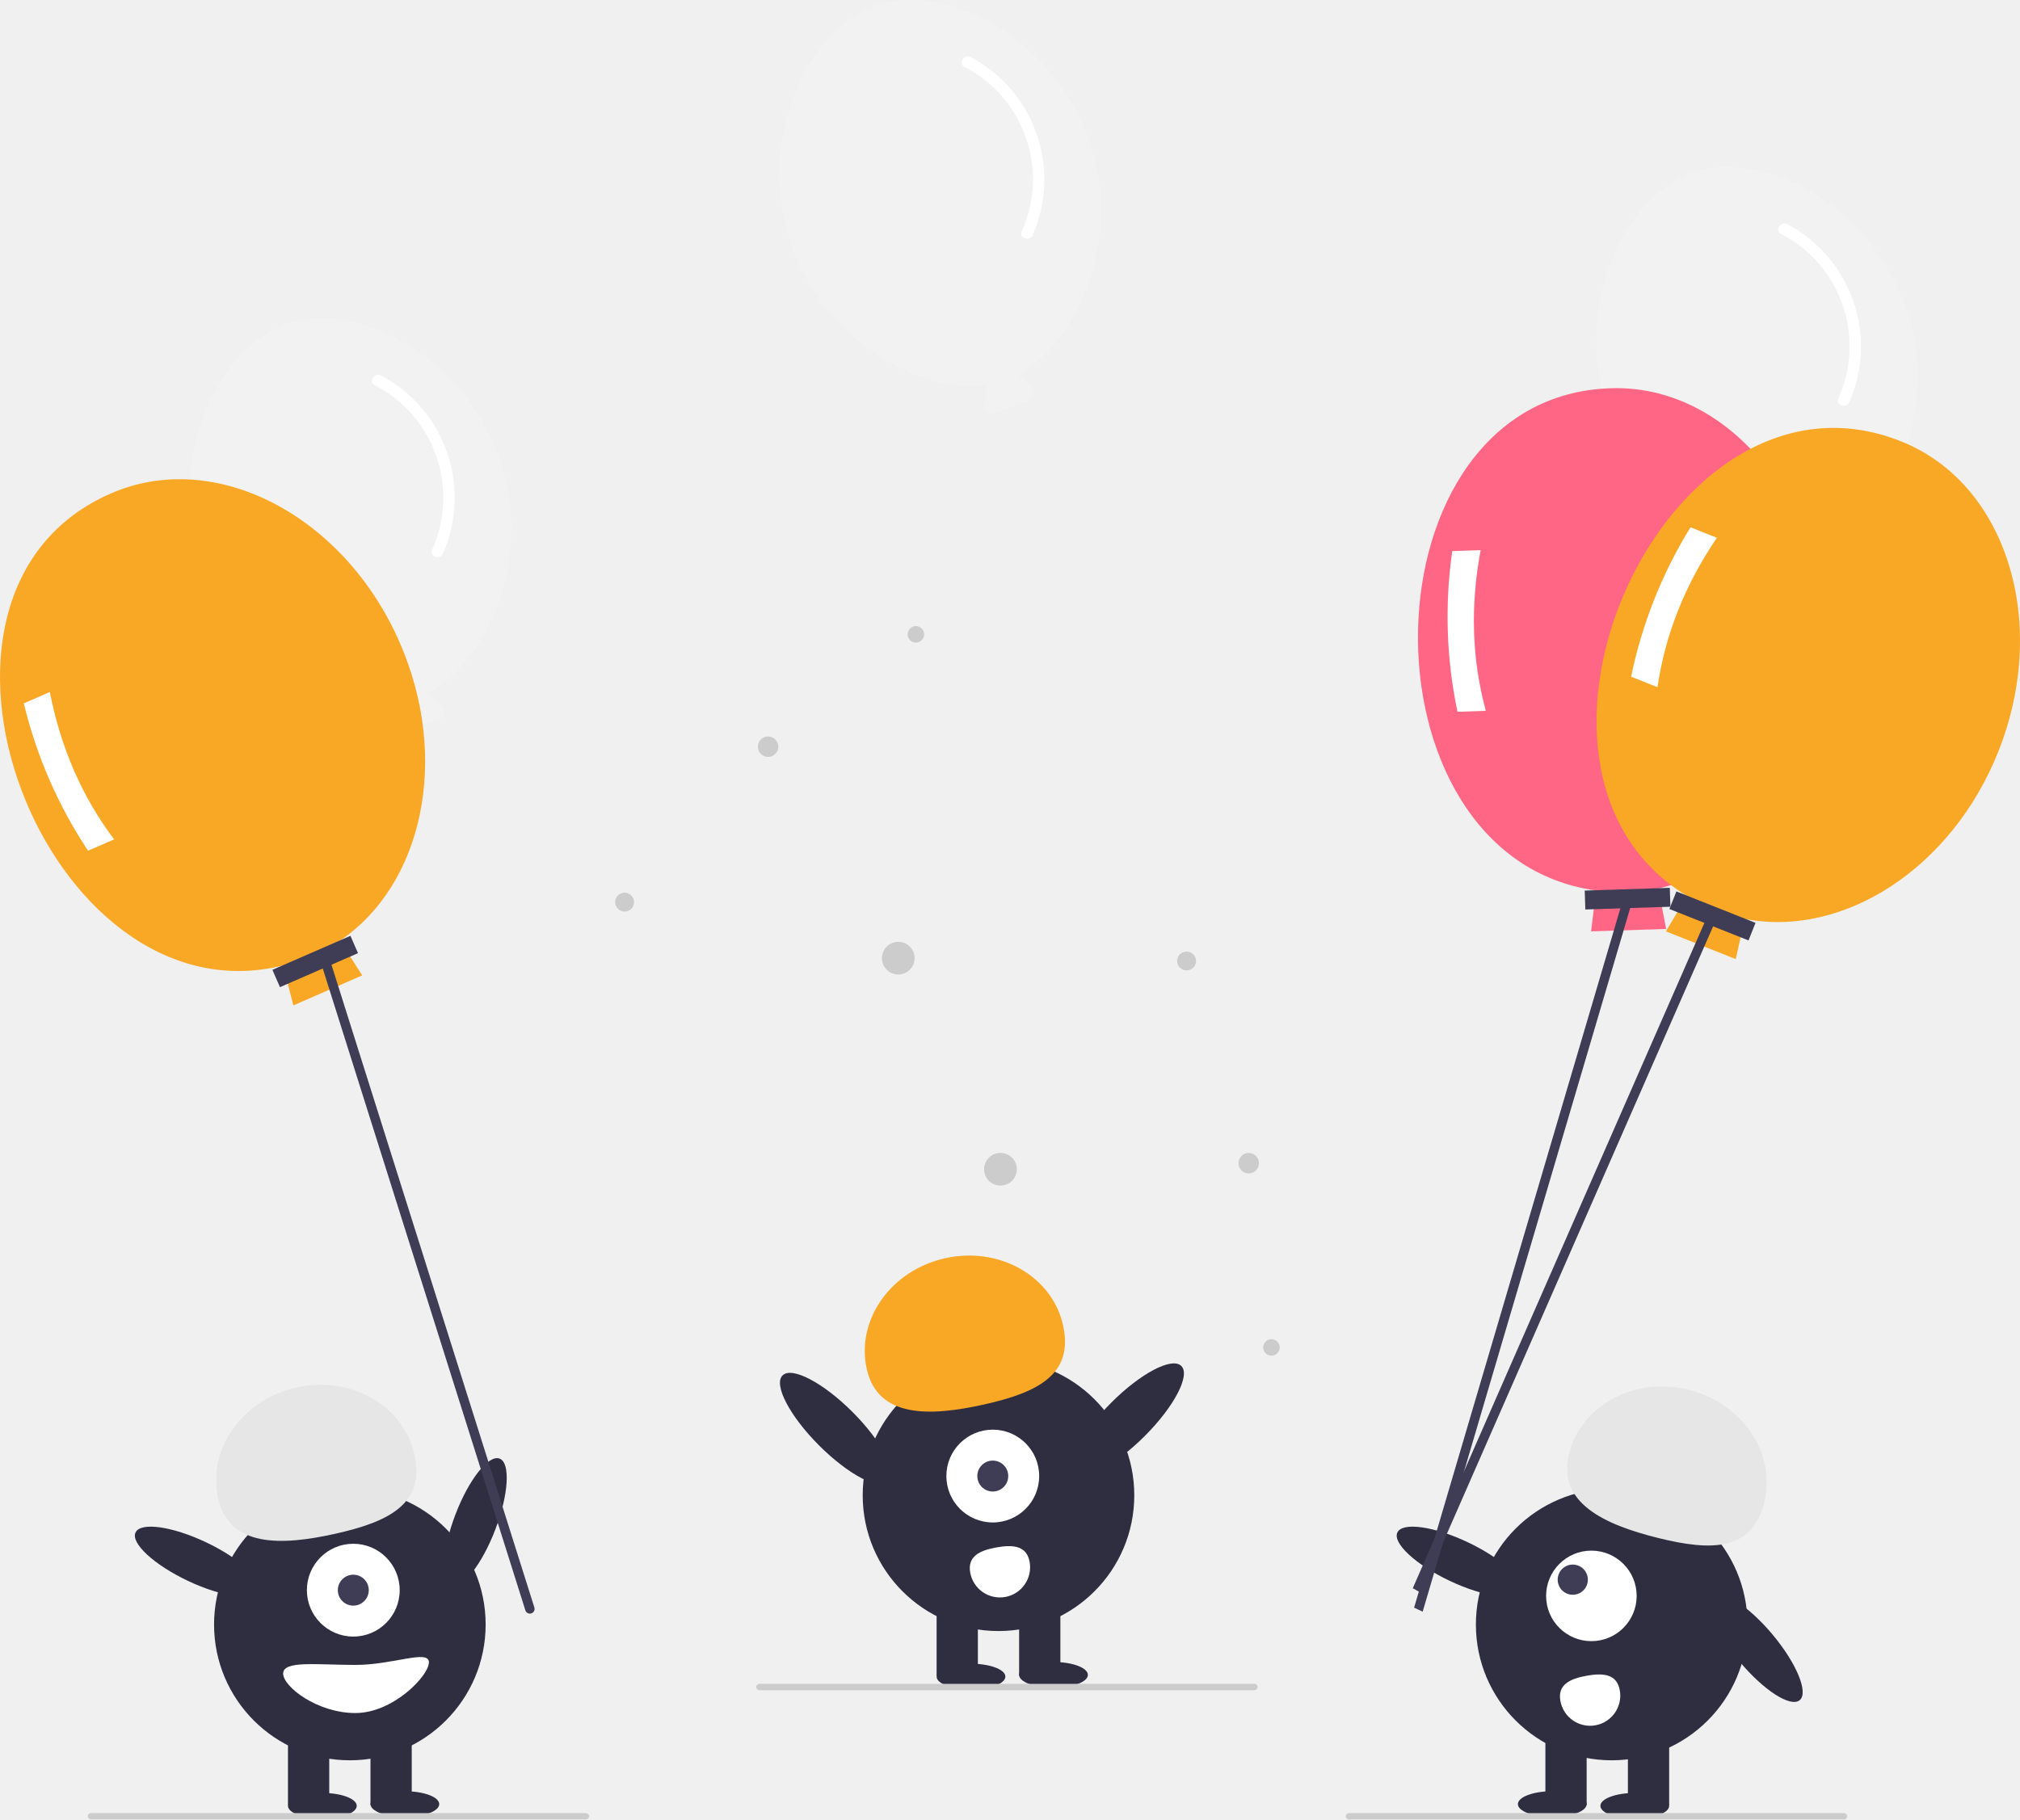
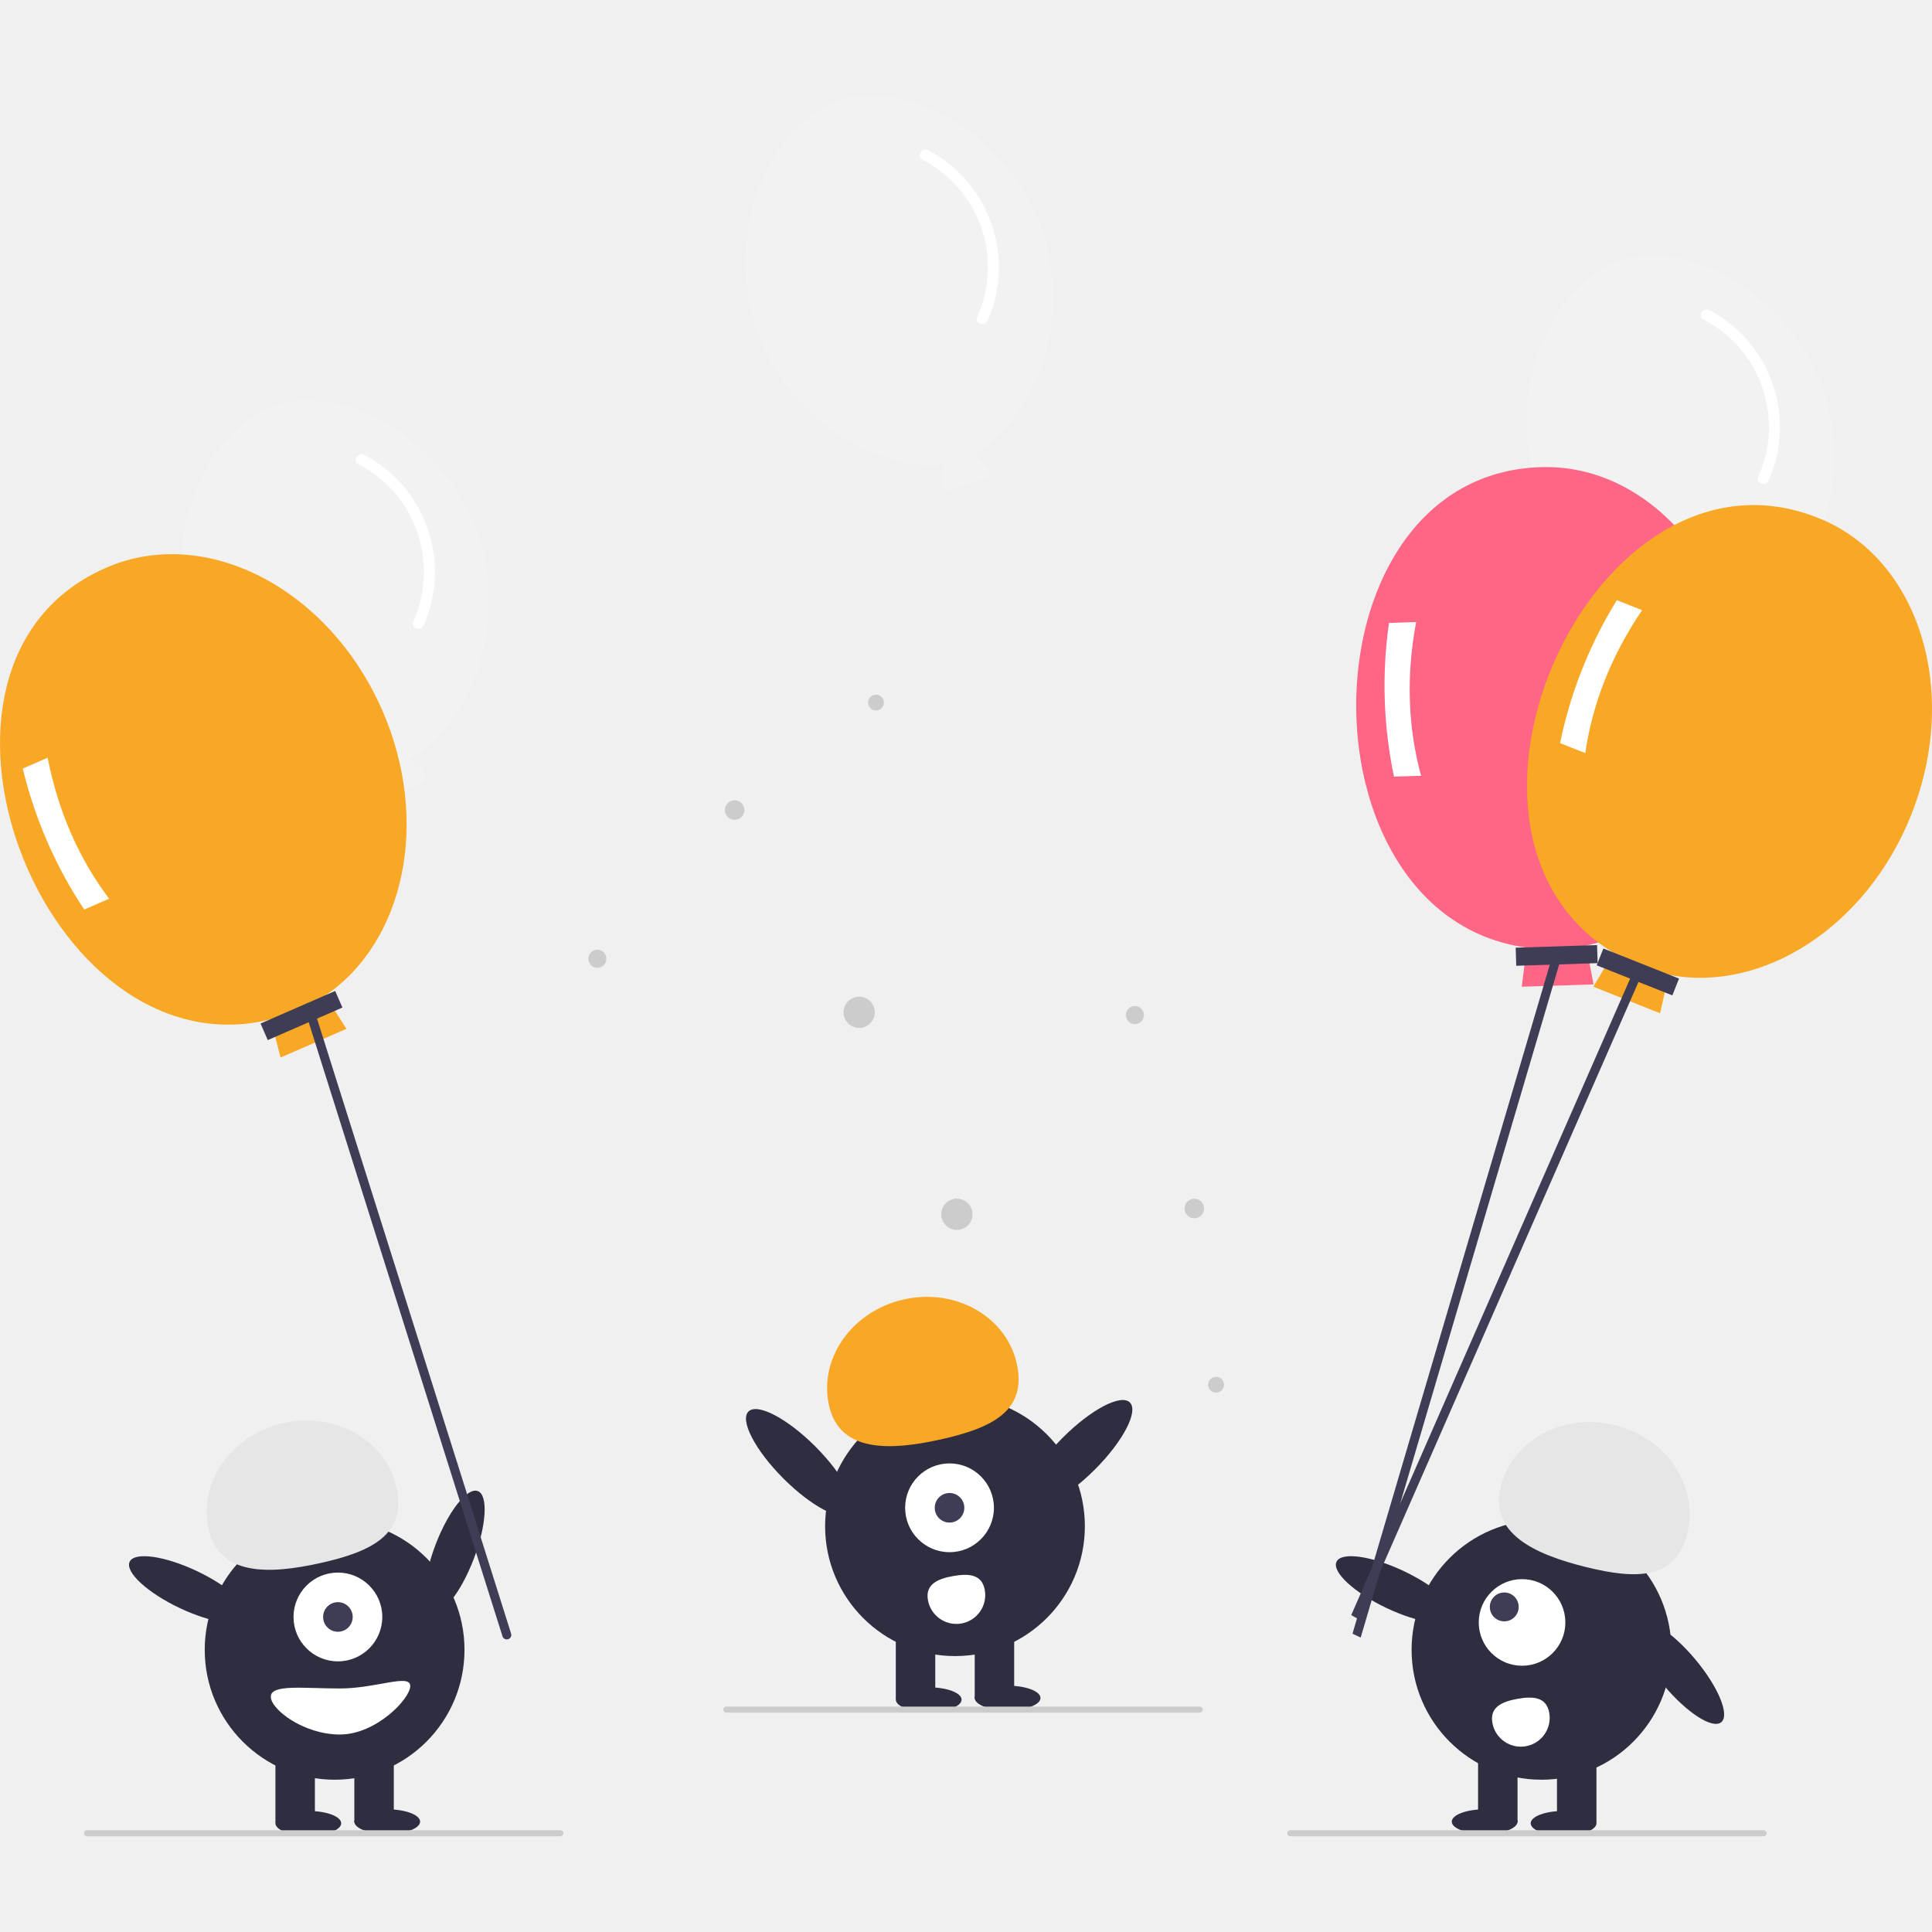
- <svg xmlns="http://www.w3.org/2000/svg" id="b799fbe1-7cb7-4635-8884-b814a9e7e215" data-name="Layer 1" width="640.657" height="577.179" viewBox="0 0 640.657 577.179">
+ <svg xmlns="http://www.w3.org/2000/svg" id="b799fbe1-7cb7-4635-8884-b814a9e7e215" data-name="Layer 1" width="200" height="200" viewBox="0 0 640.657 577.179">
  <path d="M438.404,307.821c-11.016-32.93-45.035-51.231-67.414-43.745s-38.538,42.574-27.522,75.504c10.197,30.48,41.094,48.077,62.349,44.937a2.411,2.411,0,0,0-.297.864l-.65,5.421a2.442,2.442,0,0,0,3.248,2.589l10.949-3.926a2.442,2.442,0,0,0,.863-4.063l-3.947-3.773a2.417,2.417,0,0,0-.462-.332C434.48,371.081,448.623,338.368,438.404,307.821Z" transform="translate(-279.6714 -161.4106)" fill="#f2f2f2" />
  <path d="M398.524,283.594a40.17,40.17,0,0,1,18.177,52.252c-.947,2.157,2.537,3.291,3.478,1.148A43.923,43.923,0,0,0,400.556,280.546C398.49,279.451,396.443,282.491,398.524,283.594Z" transform="translate(-279.6714 -161.4106)" fill="#fff" />
  <path d="M884.404,259.821c-11.016-32.93-45.035-51.231-67.414-43.745s-38.538,42.574-27.522,75.504c10.197,30.48,41.094,48.077,62.349,44.937a2.411,2.411,0,0,0-.297.864l-.65,5.421a2.442,2.442,0,0,0,3.248,2.589l10.949-3.926a2.442,2.442,0,0,0,.863-4.063l-3.947-3.773a2.417,2.417,0,0,0-.462-.332C880.48,323.081,894.623,290.368,884.404,259.821Z" transform="translate(-279.6714 -161.4106)" fill="#f2f2f2" />
  <path d="M844.524,235.594a40.17,40.17,0,0,1,18.177,52.252c-.947,2.157,2.537,3.291,3.478,1.148A43.923,43.923,0,0,0,846.556,232.546C844.49,231.451,842.443,234.491,844.524,235.594Z" transform="translate(-279.6714 -161.4106)" fill="#fff" />
  <path d="M625.404,206.821c-11.016-32.93-45.035-51.231-67.414-43.745s-38.538,42.574-27.522,75.504c10.197,30.48,41.094,48.077,62.349,44.937a2.411,2.411,0,0,0-.297.864l-.65,5.421a2.442,2.442,0,0,0,3.248,2.589l10.949-3.926a2.442,2.442,0,0,0,.863-4.063l-3.947-3.773a2.417,2.417,0,0,0-.462-.332C621.48,270.081,635.623,237.368,625.404,206.821Z" transform="translate(-279.6714 -161.4106)" fill="#f2f2f2" />
  <path d="M585.524,182.594a40.17,40.17,0,0,1,18.177,52.252c-.947,2.157,2.537,3.291,3.478,1.148A43.923,43.923,0,0,0,587.556,179.546C585.49,178.451,583.443,181.491,585.524,182.594Z" transform="translate(-279.6714 -161.4106)" fill="#fff" />
  <circle cx="290.482" cy="201.238" r="2.624" fill="#ccc" />
  <circle cx="284.889" cy="303.957" r="5.185" fill="#ccc" />
  <circle cx="198.093" cy="286.182" r="2.996" fill="#ccc" />
  <circle cx="243.606" cy="236.88" r="3.244" fill="#ccc" />
  <circle cx="403.25" cy="427.447" r="2.624" fill="#ccc" />
  <circle cx="317.301" cy="370.922" r="5.185" fill="#ccc" />
  <circle cx="376.339" cy="304.862" r="2.996" fill="#ccc" />
  <circle cx="396.04" cy="369.002" r="3.244" fill="#ccc" />
  <ellipse cx="836.635" cy="684.242" rx="6.76" ry="21.534" transform="translate(-523.772 535.2876) rotate(-39.93837)" fill="#2f2e41" />
  <circle cx="511.156" cy="515.353" r="43.067" fill="#2f2e41" />
  <rect x="516.301" y="549.153" width="13.084" height="23.442" fill="#2f2e41" />
  <rect x="490.134" y="549.153" width="13.084" height="23.442" fill="#2f2e41" />
  <ellipse cx="518.482" cy="572.867" rx="10.903" ry="4.089" fill="#2f2e41" />
  <ellipse cx="492.315" cy="572.322" rx="10.903" ry="4.089" fill="#2f2e41" />
  <path d="M777.305,622.627c3.846-15.487,20.821-24.601,37.915-20.356s27.834,20.24,23.989,35.727-16.604,15.537-33.698,11.292S773.459,638.114,777.305,622.627Z" transform="translate(-279.6714 -161.4106)" fill="#e6e6e6" />
  <ellipse cx="742.32" cy="656.78" rx="6.76" ry="21.534" transform="translate(-448.8766 884.6265) rotate(-64.62574)" fill="#2f2e41" />
  <circle cx="504.718" cy="506.266" r="14.359" fill="#fff" />
  <circle cx="498.816" cy="501.119" r="4.786" fill="#3f3d56" />
  <path d="M793.397,697.591a9.572,9.572,0,0,1-18.835,3.429h0l-.003-.018c-.942-5.202,3.08-7.043,8.283-7.985S792.455,692.389,793.397,697.591Z" transform="translate(-279.6714 -161.4106)" fill="#fff" />
  <ellipse cx="430.438" cy="644.241" rx="21.534" ry="6.76" transform="translate(-604.694 654.8872) rotate(-69.08217)" fill="#2f2e41" />
  <circle cx="110.959" cy="515.353" r="43.067" fill="#2f2e41" />
  <rect x="91.334" y="549.153" width="13.084" height="23.442" fill="#2f2e41" />
  <rect x="117.501" y="549.153" width="13.084" height="23.442" fill="#2f2e41" />
  <ellipse cx="102.237" cy="572.867" rx="10.903" ry="4.089" fill="#2f2e41" />
  <ellipse cx="128.404" cy="572.322" rx="10.903" ry="4.089" fill="#2f2e41" />
  <circle cx="112.049" cy="504.45" r="14.719" fill="#fff" />
  <circle cx="112.049" cy="504.45" r="4.906" fill="#3f3d56" />
  <path d="M348.854,636.712c-3.477-15.574,7.639-31.31,24.829-35.149s33.944,5.675,37.422,21.249-7.915,21.318-25.105,25.156S352.331,652.286,348.854,636.712Z" transform="translate(-279.6714 -161.4106)" fill="#e6e6e6" />
  <ellipse cx="342.122" cy="656.78" rx="6.76" ry="21.534" transform="translate(-677.5776 523.0371) rotate(-64.62574)" fill="#2f2e41" />
  <path d="M369.476,692.3c0,4.215,10.853,12.539,22.897,12.539s23.335-11.867,23.335-16.082-11.292.818-23.335.818S369.476,688.085,369.476,692.3Z" transform="translate(-279.6714 -161.4106)" fill="#fff" />
  <circle cx="316.678" cy="474.353" r="43.067" fill="#2f2e41" />
  <rect x="297.053" y="508.153" width="13.084" height="23.442" fill="#2f2e41" />
  <rect x="323.22" y="508.153" width="13.084" height="23.442" fill="#2f2e41" />
  <ellipse cx="307.956" cy="531.867" rx="10.903" ry="4.089" fill="#2f2e41" />
  <ellipse cx="334.123" cy="531.322" rx="10.903" ry="4.089" fill="#2f2e41" />
  <path d="M554.573,595.712c-3.477-15.574,7.639-31.31,24.829-35.149s33.944,5.675,37.422,21.249-7.915,21.318-25.105,25.156S558.05,611.286,554.573,595.712Z" transform="translate(-279.6714 -161.4106)" fill="#f9a826" />
  <ellipse cx="637.453" cy="611.642" rx="23.892" ry="7.501" transform="translate(-525.455 468.8236) rotate(-45.0221)" fill="#2f2e41" />
  <ellipse cx="544.748" cy="614.642" rx="7.501" ry="23.892" transform="translate(-554.717 403.4929) rotate(-44.9779)" fill="#2f2e41" />
  <path d="M858.178,362.432c-1.43-44.16-31.675-79.016-67.555-77.855-79.853,2.366-81.803,148.801-4.707,159.32l-1.632,12.975,23.811-.771-2.468-12.843C836.64,436.404,859.474,402.468,858.178,362.432Z" transform="translate(-279.6714 -161.4106)" fill="#ff6584" />
  <path d="M750.914,386.915l-8.995.291a146.494,146.494,0,0,1-1.65-50.973l8.995-.291Q744.28,362.567,750.914,386.915Z" transform="translate(-279.6714 -161.4106)" fill="#fff" />
  <rect x="782.366" y="443.492" width="27" height="6" transform="translate(-293.7025 -135.4236) rotate(-1.85434)" fill="#3f3d56" />
  <polygon points="451.208 511.273 448.491 510.001 515.303 283.429 518.02 284.702 451.208 511.273" fill="#3f3d56" />
  <path d="M913.476,399.774c16.316-41.06,2.499-85.092-30.862-98.349-74.16-29.705-134.4,103.779-67.912,144.198l-6.676,11.245,22.139,8.798,2.863-12.76C864.201,459,898.683,436.999,913.476,399.774Z" transform="translate(-279.6714 -161.4106)" fill="#f9a826" />
  <path d="M805.355,379.406l-8.364-3.324a146.494,146.494,0,0,1,18.834-47.395l8.364,3.324Q808.991,354.434,805.355,379.406Z" transform="translate(-279.6714 -161.4106)" fill="#fff" />
  <rect x="819.789" y="438.474" width="6" height="27" transform="translate(-180.7564 888.2823) rotate(-68.32812)" fill="#3f3d56" />
  <polygon points="450.68 505.309 448.073 503.825 541.351 290.957 543.958 292.44 450.68 505.309" fill="#3f3d56" />
  <path d="M406.464,365.285c-17.653-40.503-58.641-61.71-91.55-47.367-73.322,31.718-21.001,168.501,54.522,149.774l3.28,12.66,21.839-9.518-7.041-11.02C413.797,441.979,422.468,402.006,406.464,365.285Z" transform="translate(-279.6714 -161.4106)" fill="#f9a826" />
  <path d="M315.849,427.687l-8.25,3.596a146.494,146.494,0,0,1-20.377-46.752l8.25-3.596Q300.684,407.516,315.849,427.687Z" transform="translate(-279.6714 -161.4106)" fill="#fff" />
  <rect x="366.14" y="463.426" width="27" height="6" transform="translate(-434.4103 29.11894) rotate(-23.54967)" fill="#3f3d56" />
  <path d="M448.083,673.263h0a1.5,1.5,0,0,1-1.817-1.095L381.059,465.552l2.912-.722,65.207,206.616A1.5,1.5,0,0,1,448.083,673.263Z" transform="translate(-279.6714 -161.4106)" fill="#3f3d56" />
  <path d="M465.51,738.589h-157a1,1,0,0,1,0-2h157a1,1,0,0,1,0,2Z" transform="translate(-279.6714 -161.4106)" fill="#ccc" />
  <path d="M864.51,738.589h-157a1,1,0,0,1,0-2h157a1,1,0,0,1,0,2Z" transform="translate(-279.6714 -161.4106)" fill="#ccc" />
  <path d="M677.51,697.589h-157a1,1,0,0,1,0-2h157a1,1,0,0,1,0,2Z" transform="translate(-279.6714 -161.4106)" fill="#ccc" />
  <circle cx="314.866" cy="468.25" r="14.719" fill="#fff" />
  <circle cx="314.866" cy="468.25" r="4.906" fill="#3f3d56" />
  <path d="M606.222,656.883a9.572,9.572,0,0,1-18.835,3.429h0l-.003-.018c-.942-5.202,3.08-7.043,8.283-7.985S605.281,651.681,606.222,656.883Z" transform="translate(-279.6714 -161.4106)" fill="#fff" />
</svg>
